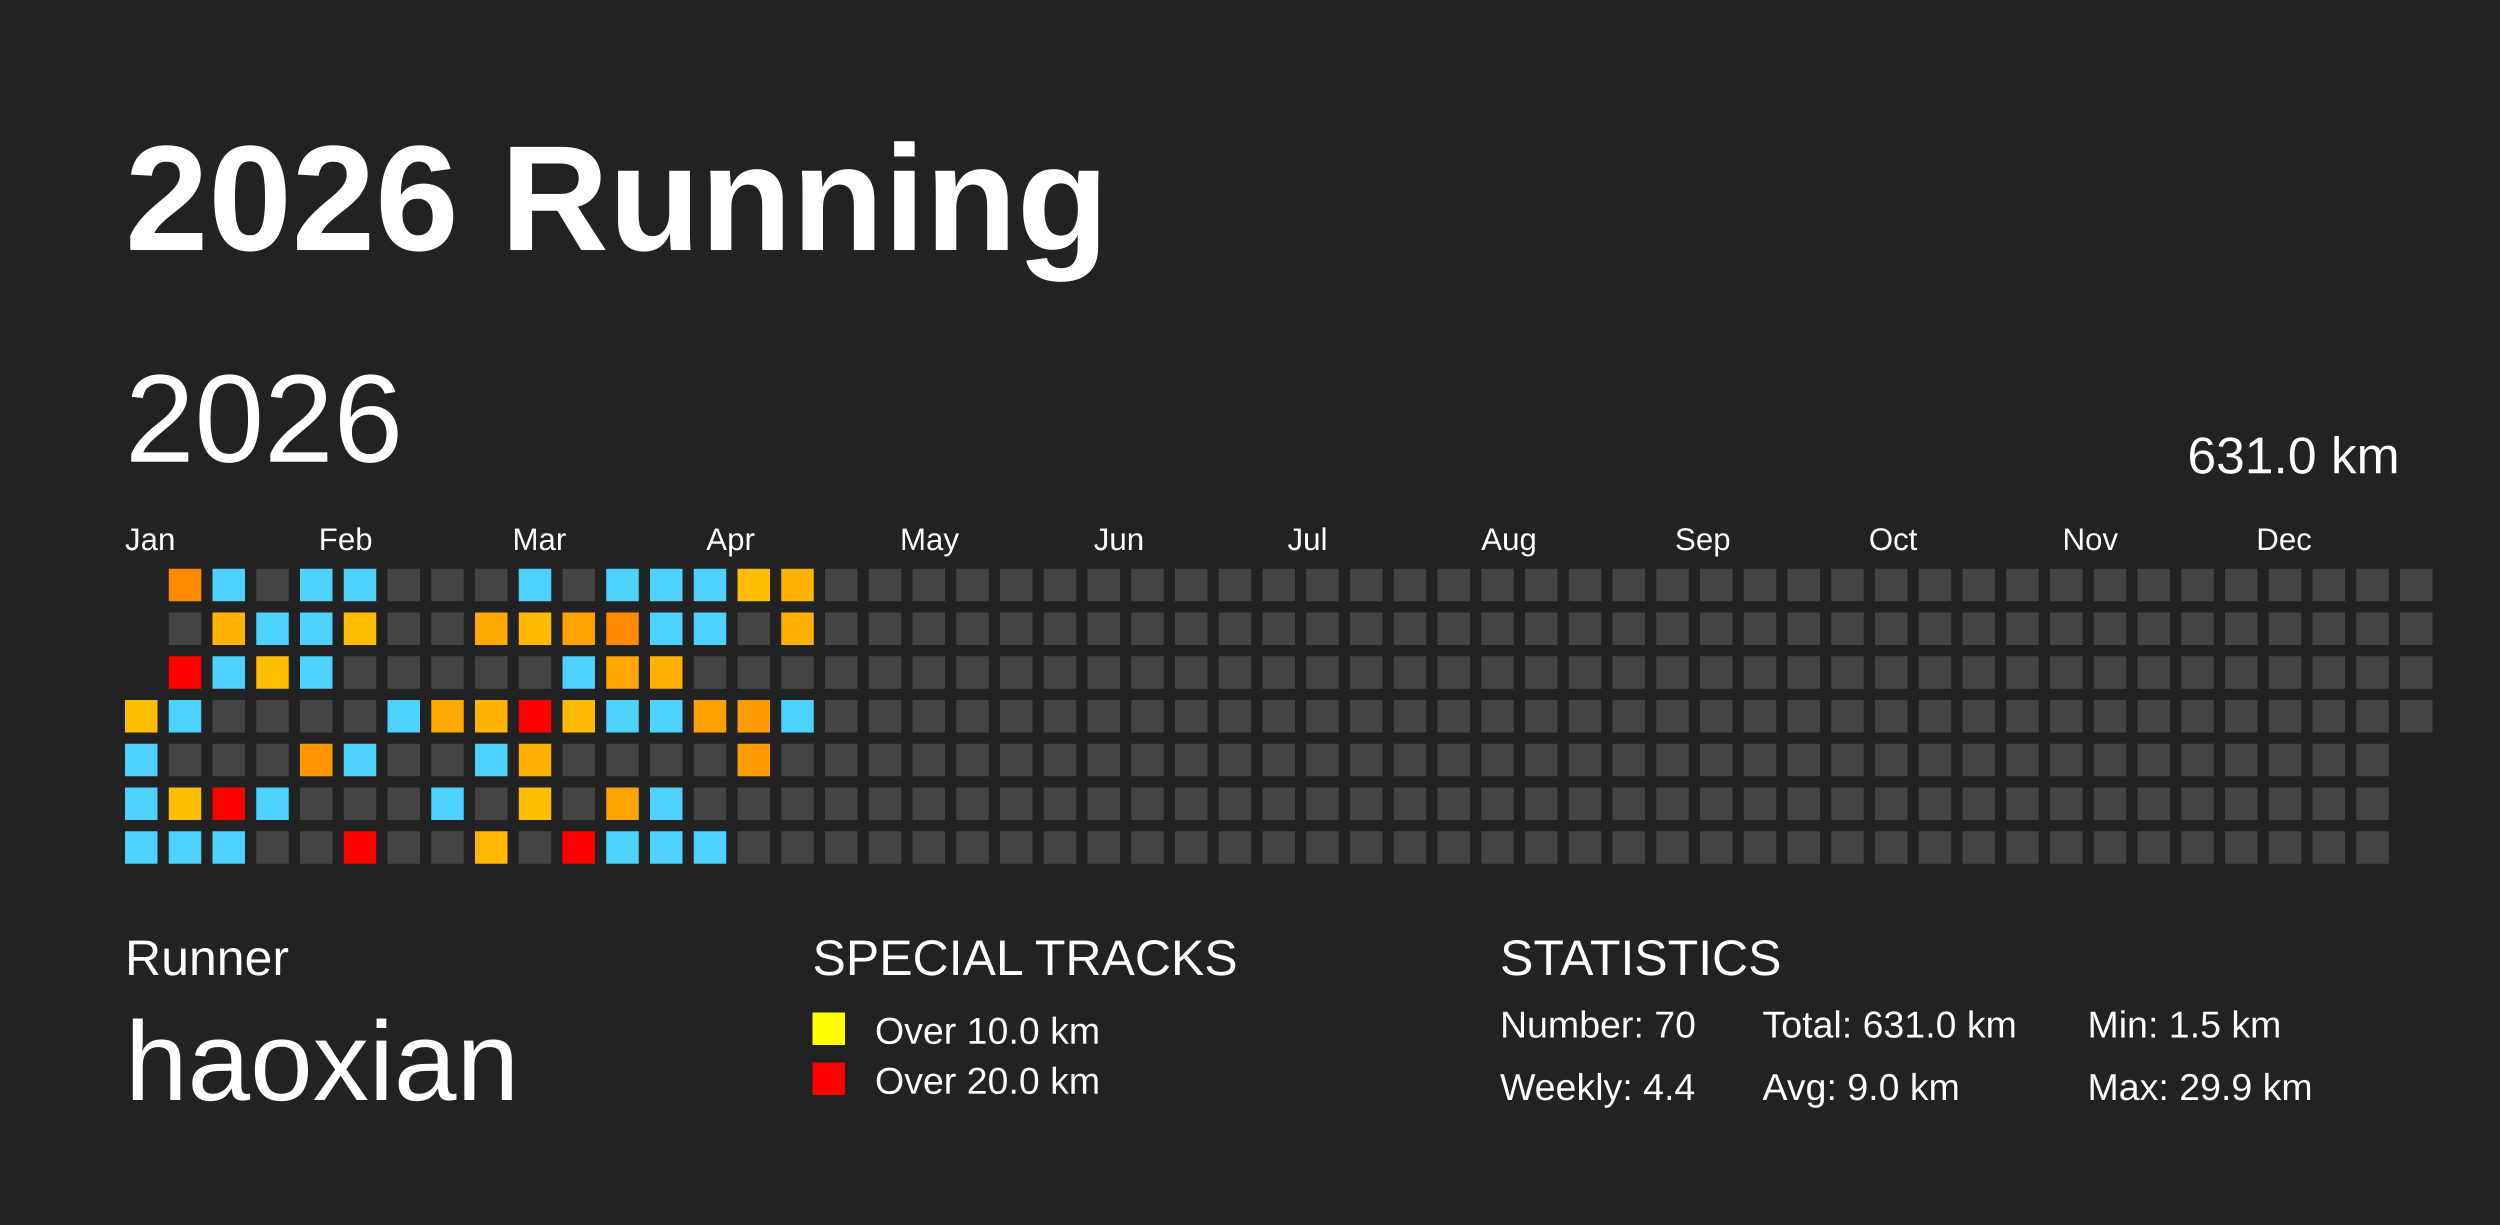
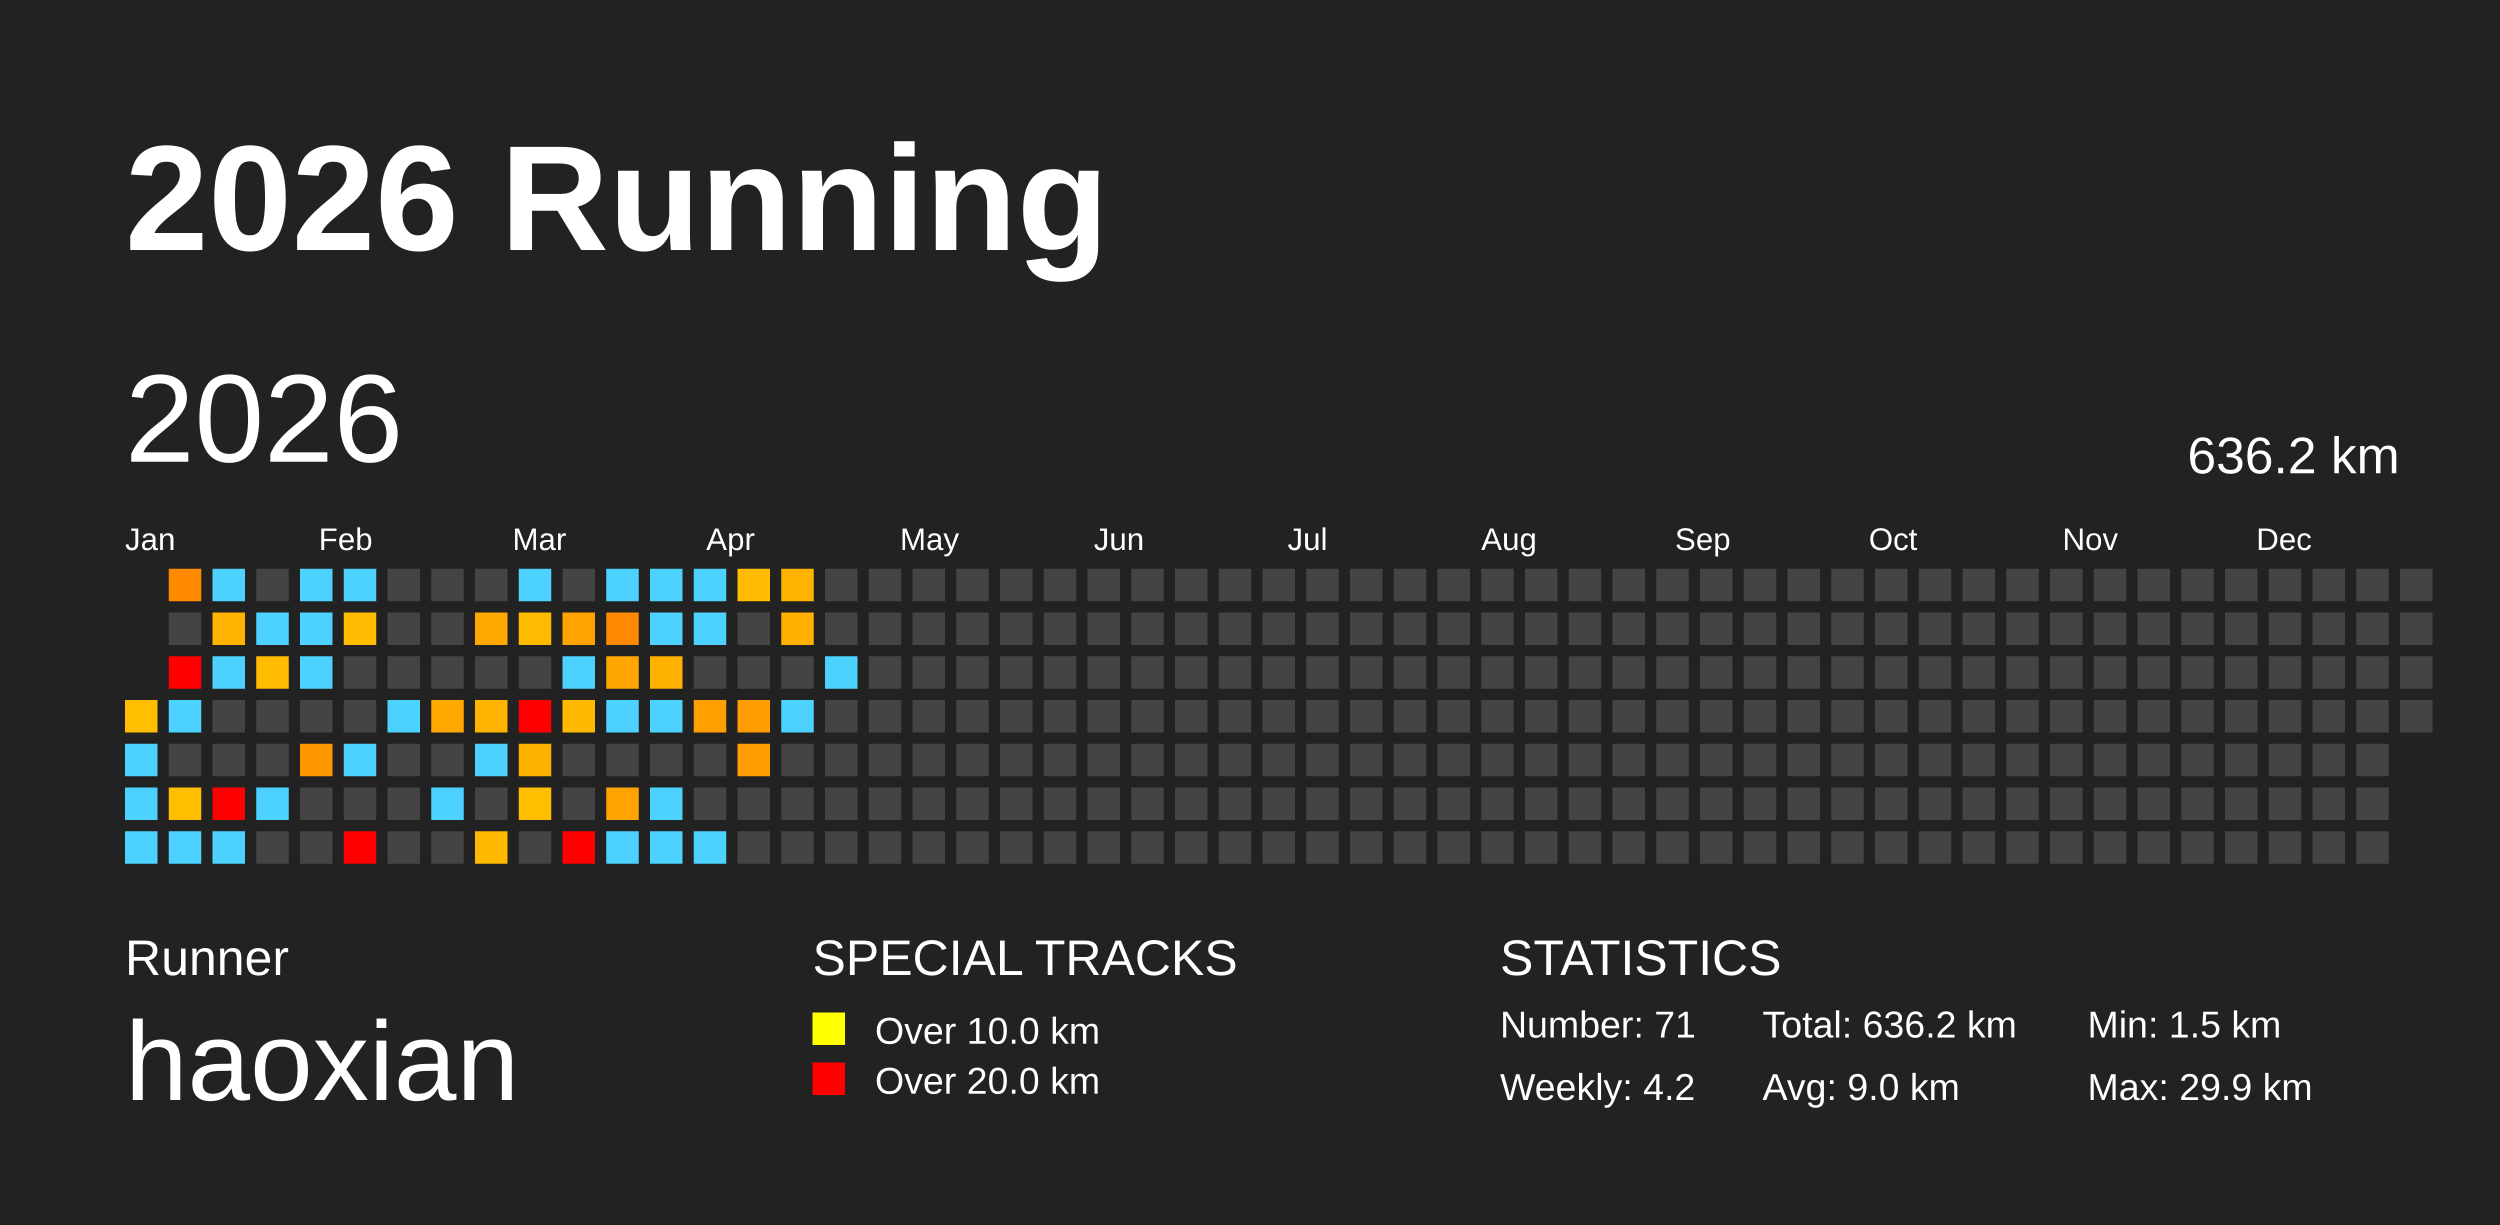
<svg xmlns="http://www.w3.org/2000/svg" baseProfile="full" height="98mm" version="1.1" viewBox="0,0,200,98" width="200mm">
  <defs />
  <rect fill="#222222" height="98" width="200" x="0" y="0" />
  <text fill="#FFFFFF" style="font-size:12px; font-family:Arial; font-weight:bold;" x="10" y="20">2026 Running</text>
  <text fill="#FFFFFF" style="font-size:4px; font-family:Arial" x="10" y="78">Runner</text>
  <text fill="#FFFFFF" style="font-size:9px; font-family:Arial" x="10" y="88">haoxian</text>
  <text fill="#FFFFFF" style="font-size:4px; font-family:Arial" x="65" y="78">SPECIAL TRACKS</text>
  <rect fill="yellow" height="2.6" width="2.6" x="65" y="81" />
  <text fill="#FFFFFF" style="font-size:3px; font-family:Arial" x="70" y="83.5">Over 10.0 km</text>
  <rect fill="red" height="2.6" width="2.6" x="65" y="85" />
  <text fill="#FFFFFF" style="font-size:3px; font-family:Arial" x="70" y="87.5">Over 20.0 km</text>
  <text fill="#FFFFFF" style="font-size:4px; font-family:Arial" x="120" y="78">STATISTICS</text>
-   <text fill="#FFFFFF" style="font-size:3px; font-family:Arial" x="120" y="83">Number: 70</text>
-   <text fill="#FFFFFF" style="font-size:3px; font-family:Arial" x="120" y="88">Weekly: 4.4</text>
-   <text fill="#FFFFFF" style="font-size:3px; font-family:Arial" x="141" y="83">Total: 631.0 km</text>
+   <text fill="#FFFFFF" style="font-size:3px; font-family:Arial" x="120" y="83">Number: 71</text>
+   <text fill="#FFFFFF" style="font-size:3px; font-family:Arial" x="120" y="88">Weekly: 4.2</text>
+   <text fill="#FFFFFF" style="font-size:3px; font-family:Arial" x="141" y="83">Total: 636.2 km</text>
  <text fill="#FFFFFF" style="font-size:3px; font-family:Arial" x="141" y="88">Avg: 9.0 km</text>
  <text fill="#FFFFFF" style="font-size:3px; font-family:Arial" x="167" y="83">Min: 1.5 km</text>
  <text fill="#FFFFFF" style="font-size:3px; font-family:Arial" x="167" y="88">Max: 29.9 km</text>
  <text dominant-baseline="hanging" fill="#FFFFFF" style="font-size:10.0px; font-family:Arial;" x="10" y="30">2026</text>
-   <text dominant-baseline="hanging" fill="#FFFFFF" style="font-size:4.125px; font-family:Arial;" x="175" y="35">631.0 km</text>
+   <text dominant-baseline="hanging" fill="#FFFFFF" style="font-size:4.125px; font-family:Arial;" x="175" y="35">636.2 km</text>
  <text fill="#FFFFFF" style="font-size:2.5px; font-family:Arial" x="10.0" y="44">Jan</text>
  <text fill="#FFFFFF" style="font-size:2.5px; font-family:Arial" x="25.5" y="44">Feb</text>
  <text fill="#FFFFFF" style="font-size:2.5px; font-family:Arial" x="41.0" y="44">Mar</text>
  <text fill="#FFFFFF" style="font-size:2.5px; font-family:Arial" x="56.5" y="44">Apr</text>
  <text fill="#FFFFFF" style="font-size:2.5px; font-family:Arial" x="72.0" y="44">May</text>
  <text fill="#FFFFFF" style="font-size:2.5px; font-family:Arial" x="87.5" y="44">Jun</text>
  <text fill="#FFFFFF" style="font-size:2.5px; font-family:Arial" x="103.0" y="44">Jul</text>
  <text fill="#FFFFFF" style="font-size:2.5px; font-family:Arial" x="118.5" y="44">Aug</text>
  <text fill="#FFFFFF" style="font-size:2.5px; font-family:Arial" x="134.0" y="44">Sep</text>
  <text fill="#FFFFFF" style="font-size:2.5px; font-family:Arial" x="149.5" y="44">Oct</text>
  <text fill="#FFFFFF" style="font-size:2.5px; font-family:Arial" x="165.0" y="44">Nov</text>
  <text fill="#FFFFFF" style="font-size:2.5px; font-family:Arial" x="180.5" y="44">Dec</text>
  <rect fill="#ffbe00" height="2.6" width="2.6" x="10.0" y="56.0" />
  <rect fill="#4dd2ff" height="2.6" width="2.6" x="10.0" y="59.5" />
  <rect fill="#4dd2ff" height="2.6" width="2.6" x="10.0" y="63.0" />
  <rect fill="#4dd2ff" height="2.6" width="2.6" x="10.0" y="66.5" />
  <rect fill="#ff8a00" height="2.6" width="2.6" x="13.5" y="45.5" />
  <rect fill="#444444" height="2.6" width="2.6" x="13.5" y="49.0" />
  <rect fill="red" height="2.6" width="2.6" x="13.5" y="52.5" />
  <rect fill="#4dd2ff" height="2.6" width="2.6" x="13.5" y="56.0" />
  <rect fill="#444444" height="2.6" width="2.6" x="13.5" y="59.5" />
  <rect fill="#ffbe00" height="2.6" width="2.6" x="13.5" y="63.0" />
  <rect fill="#4dd2ff" height="2.6" width="2.6" x="13.5" y="66.5" />
  <rect fill="#4dd2ff" height="2.6" width="2.6" x="17.0" y="45.5" />
  <rect fill="#ffb400" height="2.6" width="2.6" x="17.0" y="49.0" />
  <rect fill="#4dd2ff" height="2.6" width="2.6" x="17.0" y="52.5" />
  <rect fill="#444444" height="2.6" width="2.6" x="17.0" y="56.0" />
  <rect fill="#444444" height="2.6" width="2.6" x="17.0" y="59.5" />
  <rect fill="red" height="2.6" width="2.6" x="17.0" y="63.0" />
  <rect fill="#4dd2ff" height="2.6" width="2.6" x="17.0" y="66.5" />
  <rect fill="#444444" height="2.6" width="2.6" x="20.5" y="45.5" />
  <rect fill="#4dd2ff" height="2.6" width="2.6" x="20.5" y="49.0" />
  <rect fill="#ffbc00" height="2.6" width="2.6" x="20.5" y="52.5" />
  <rect fill="#444444" height="2.6" width="2.6" x="20.5" y="56.0" />
  <rect fill="#444444" height="2.6" width="2.6" x="20.5" y="59.5" />
  <rect fill="#4dd2ff" height="2.6" width="2.6" x="20.5" y="63.0" />
  <rect fill="#444444" height="2.6" width="2.6" x="20.5" y="66.5" />
  <rect fill="#4dd2ff" height="2.6" width="2.6" x="24.0" y="45.5" />
  <rect fill="#4dd2ff" height="2.6" width="2.6" x="24.0" y="49.0" />
  <rect fill="#4dd2ff" height="2.6" width="2.6" x="24.0" y="52.5" />
  <rect fill="#444444" height="2.6" width="2.6" x="24.0" y="56.0" />
  <rect fill="#ff9700" height="2.6" width="2.6" x="24.0" y="59.5" />
  <rect fill="#444444" height="2.6" width="2.6" x="24.0" y="63.0" />
  <rect fill="#444444" height="2.6" width="2.6" x="24.0" y="66.5" />
  <rect fill="#4dd2ff" height="2.6" width="2.6" x="27.5" y="45.5" />
  <rect fill="#ffbc00" height="2.6" width="2.6" x="27.5" y="49.0" />
  <rect fill="#444444" height="2.6" width="2.6" x="27.5" y="52.5" />
  <rect fill="#444444" height="2.6" width="2.6" x="27.5" y="56.0" />
  <rect fill="#4dd2ff" height="2.6" width="2.6" x="27.5" y="59.5" />
  <rect fill="#444444" height="2.6" width="2.6" x="27.5" y="63.0" />
  <rect fill="red" height="2.6" width="2.6" x="27.5" y="66.5" />
  <rect fill="#444444" height="2.6" width="2.6" x="31.0" y="45.5" />
  <rect fill="#444444" height="2.6" width="2.6" x="31.0" y="49.0" />
  <rect fill="#444444" height="2.6" width="2.6" x="31.0" y="52.5" />
  <rect fill="#4dd2ff" height="2.6" width="2.6" x="31.0" y="56.0" />
  <rect fill="#444444" height="2.6" width="2.6" x="31.0" y="59.5" />
  <rect fill="#444444" height="2.6" width="2.6" x="31.0" y="63.0" />
  <rect fill="#444444" height="2.6" width="2.6" x="31.0" y="66.5" />
  <rect fill="#444444" height="2.6" width="2.6" x="34.5" y="45.5" />
  <rect fill="#444444" height="2.6" width="2.6" x="34.5" y="49.0" />
  <rect fill="#444444" height="2.6" width="2.6" x="34.5" y="52.5" />
  <rect fill="#ffa800" height="2.6" width="2.6" x="34.5" y="56.0" />
  <rect fill="#444444" height="2.6" width="2.6" x="34.5" y="59.5" />
  <rect fill="#4dd2ff" height="2.6" width="2.6" x="34.5" y="63.0" />
  <rect fill="#444444" height="2.6" width="2.6" x="34.5" y="66.5" />
  <rect fill="#444444" height="2.6" width="2.6" x="38.0" y="45.5" />
  <rect fill="#ffa900" height="2.6" width="2.6" x="38.0" y="49.0" />
  <rect fill="#444444" height="2.6" width="2.6" x="38.0" y="52.5" />
  <rect fill="#ffb500" height="2.6" width="2.6" x="38.0" y="56.0" />
  <rect fill="#4dd2ff" height="2.6" width="2.6" x="38.0" y="59.5" />
  <rect fill="#444444" height="2.6" width="2.6" x="38.0" y="63.0" />
  <rect fill="#ffb900" height="2.6" width="2.6" x="38.0" y="66.5" />
  <rect fill="#4dd2ff" height="2.6" width="2.6" x="41.5" y="45.5" />
  <rect fill="#ffbb00" height="2.6" width="2.6" x="41.5" y="49.0" />
  <rect fill="#444444" height="2.6" width="2.6" x="41.5" y="52.5" />
  <rect fill="red" height="2.6" width="2.6" x="41.5" y="56.0" />
  <rect fill="#ffb100" height="2.6" width="2.6" x="41.5" y="59.5" />
  <rect fill="#ffbe00" height="2.6" width="2.6" x="41.5" y="63.0" />
  <rect fill="#444444" height="2.6" width="2.6" x="41.5" y="66.5" />
  <rect fill="#444444" height="2.6" width="2.6" x="45.0" y="45.5" />
  <rect fill="#ffa300" height="2.6" width="2.6" x="45.0" y="49.0" />
  <rect fill="#4dd2ff" height="2.6" width="2.6" x="45.0" y="52.5" />
  <rect fill="#ffb900" height="2.6" width="2.6" x="45.0" y="56.0" />
  <rect fill="#444444" height="2.6" width="2.6" x="45.0" y="59.5" />
  <rect fill="#444444" height="2.6" width="2.6" x="45.0" y="63.0" />
  <rect fill="red" height="2.6" width="2.6" x="45.0" y="66.5" />
  <rect fill="#4dd2ff" height="2.6" width="2.6" x="48.5" y="45.5" />
  <rect fill="#ff8900" height="2.6" width="2.6" x="48.5" y="49.0" />
  <rect fill="#ffa700" height="2.6" width="2.6" x="48.5" y="52.5" />
  <rect fill="#4dd2ff" height="2.6" width="2.6" x="48.5" y="56.0" />
  <rect fill="#444444" height="2.6" width="2.6" x="48.5" y="59.5" />
  <rect fill="#ffa300" height="2.6" width="2.6" x="48.5" y="63.0" />
  <rect fill="#4dd2ff" height="2.6" width="2.6" x="48.5" y="66.5" />
  <rect fill="#4dd2ff" height="2.6" width="2.6" x="52.0" y="45.5" />
  <rect fill="#4dd2ff" height="2.6" width="2.6" x="52.0" y="49.0" />
  <rect fill="#ffb100" height="2.6" width="2.6" x="52.0" y="52.5" />
  <rect fill="#4dd2ff" height="2.6" width="2.6" x="52.0" y="56.0" />
  <rect fill="#444444" height="2.6" width="2.6" x="52.0" y="59.5" />
  <rect fill="#4dd2ff" height="2.6" width="2.6" x="52.0" y="63.0" />
  <rect fill="#4dd2ff" height="2.6" width="2.6" x="52.0" y="66.5" />
  <rect fill="#4dd2ff" height="2.6" width="2.6" x="55.5" y="45.5" />
  <rect fill="#4dd2ff" height="2.6" width="2.6" x="55.5" y="49.0" />
  <rect fill="#444444" height="2.6" width="2.6" x="55.5" y="52.5" />
  <rect fill="#ff9f00" height="2.6" width="2.6" x="55.5" y="56.0" />
  <rect fill="#444444" height="2.6" width="2.6" x="55.5" y="59.5" />
  <rect fill="#444444" height="2.6" width="2.6" x="55.5" y="63.0" />
  <rect fill="#4dd2ff" height="2.6" width="2.6" x="55.5" y="66.5" />
  <rect fill="#ffbc00" height="2.6" width="2.6" x="59.0" y="45.5" />
  <rect fill="#444444" height="2.6" width="2.6" x="59.0" y="49.0" />
  <rect fill="#444444" height="2.6" width="2.6" x="59.0" y="52.5" />
  <rect fill="#ff9c00" height="2.6" width="2.6" x="59.0" y="56.0" />
  <rect fill="#ff9c00" height="2.6" width="2.6" x="59.0" y="59.5" />
  <rect fill="#444444" height="2.6" width="2.6" x="59.0" y="63.0" />
  <rect fill="#444444" height="2.6" width="2.6" x="59.0" y="66.5" />
  <rect fill="#ffb300" height="2.6" width="2.6" x="62.5" y="45.5" />
  <rect fill="#ffb000" height="2.6" width="2.6" x="62.5" y="49.0" />
  <rect fill="#444444" height="2.6" width="2.6" x="62.5" y="52.5" />
  <rect fill="#4dd2ff" height="2.6" width="2.6" x="62.5" y="56.0" />
  <rect fill="#444444" height="2.6" width="2.6" x="62.5" y="59.5" />
  <rect fill="#444444" height="2.6" width="2.6" x="62.5" y="63.0" />
  <rect fill="#444444" height="2.6" width="2.6" x="62.5" y="66.5" />
  <rect fill="#444444" height="2.6" width="2.6" x="66.0" y="45.5" />
  <rect fill="#444444" height="2.6" width="2.6" x="66.0" y="49.0" />
-   <rect fill="#444444" height="2.6" width="2.6" x="66.0" y="52.5" />
+   <rect fill="#4dd2ff" height="2.6" width="2.6" x="66.0" y="52.5" />
  <rect fill="#444444" height="2.6" width="2.6" x="66.0" y="56.0" />
  <rect fill="#444444" height="2.6" width="2.6" x="66.0" y="59.5" />
  <rect fill="#444444" height="2.6" width="2.6" x="66.0" y="63.0" />
  <rect fill="#444444" height="2.6" width="2.6" x="66.0" y="66.5" />
  <rect fill="#444444" height="2.6" width="2.6" x="69.5" y="45.5" />
  <rect fill="#444444" height="2.6" width="2.6" x="69.5" y="49.0" />
  <rect fill="#444444" height="2.6" width="2.6" x="69.5" y="52.5" />
  <rect fill="#444444" height="2.6" width="2.6" x="69.5" y="56.0" />
  <rect fill="#444444" height="2.6" width="2.6" x="69.5" y="59.5" />
  <rect fill="#444444" height="2.6" width="2.6" x="69.5" y="63.0" />
  <rect fill="#444444" height="2.6" width="2.6" x="69.5" y="66.5" />
  <rect fill="#444444" height="2.6" width="2.6" x="73.0" y="45.5" />
  <rect fill="#444444" height="2.6" width="2.6" x="73.0" y="49.0" />
  <rect fill="#444444" height="2.6" width="2.6" x="73.0" y="52.5" />
  <rect fill="#444444" height="2.6" width="2.6" x="73.0" y="56.0" />
  <rect fill="#444444" height="2.6" width="2.6" x="73.0" y="59.5" />
  <rect fill="#444444" height="2.6" width="2.6" x="73.0" y="63.0" />
  <rect fill="#444444" height="2.6" width="2.6" x="73.0" y="66.5" />
  <rect fill="#444444" height="2.6" width="2.6" x="76.5" y="45.5" />
  <rect fill="#444444" height="2.6" width="2.6" x="76.5" y="49.0" />
  <rect fill="#444444" height="2.6" width="2.6" x="76.5" y="52.5" />
  <rect fill="#444444" height="2.6" width="2.6" x="76.5" y="56.0" />
  <rect fill="#444444" height="2.6" width="2.6" x="76.5" y="59.5" />
  <rect fill="#444444" height="2.6" width="2.6" x="76.5" y="63.0" />
  <rect fill="#444444" height="2.6" width="2.6" x="76.5" y="66.5" />
  <rect fill="#444444" height="2.6" width="2.6" x="80.0" y="45.5" />
  <rect fill="#444444" height="2.6" width="2.6" x="80.0" y="49.0" />
  <rect fill="#444444" height="2.6" width="2.6" x="80.0" y="52.5" />
  <rect fill="#444444" height="2.6" width="2.6" x="80.0" y="56.0" />
  <rect fill="#444444" height="2.6" width="2.6" x="80.0" y="59.5" />
  <rect fill="#444444" height="2.6" width="2.6" x="80.0" y="63.0" />
  <rect fill="#444444" height="2.6" width="2.6" x="80.0" y="66.5" />
  <rect fill="#444444" height="2.6" width="2.6" x="83.5" y="45.5" />
  <rect fill="#444444" height="2.6" width="2.6" x="83.5" y="49.0" />
  <rect fill="#444444" height="2.6" width="2.6" x="83.5" y="52.5" />
  <rect fill="#444444" height="2.6" width="2.6" x="83.5" y="56.0" />
  <rect fill="#444444" height="2.6" width="2.6" x="83.5" y="59.5" />
  <rect fill="#444444" height="2.6" width="2.6" x="83.5" y="63.0" />
  <rect fill="#444444" height="2.6" width="2.6" x="83.5" y="66.5" />
  <rect fill="#444444" height="2.6" width="2.6" x="87.0" y="45.5" />
  <rect fill="#444444" height="2.6" width="2.6" x="87.0" y="49.0" />
  <rect fill="#444444" height="2.6" width="2.6" x="87.0" y="52.5" />
  <rect fill="#444444" height="2.6" width="2.6" x="87.0" y="56.0" />
  <rect fill="#444444" height="2.6" width="2.6" x="87.0" y="59.5" />
  <rect fill="#444444" height="2.6" width="2.6" x="87.0" y="63.0" />
  <rect fill="#444444" height="2.6" width="2.6" x="87.0" y="66.5" />
  <rect fill="#444444" height="2.6" width="2.6" x="90.5" y="45.5" />
  <rect fill="#444444" height="2.6" width="2.6" x="90.5" y="49.0" />
  <rect fill="#444444" height="2.6" width="2.6" x="90.5" y="52.5" />
  <rect fill="#444444" height="2.6" width="2.6" x="90.5" y="56.0" />
  <rect fill="#444444" height="2.6" width="2.6" x="90.5" y="59.5" />
  <rect fill="#444444" height="2.6" width="2.6" x="90.5" y="63.0" />
  <rect fill="#444444" height="2.6" width="2.6" x="90.5" y="66.5" />
  <rect fill="#444444" height="2.6" width="2.6" x="94.0" y="45.5" />
  <rect fill="#444444" height="2.6" width="2.6" x="94.0" y="49.0" />
  <rect fill="#444444" height="2.6" width="2.6" x="94.0" y="52.5" />
  <rect fill="#444444" height="2.6" width="2.6" x="94.0" y="56.0" />
  <rect fill="#444444" height="2.6" width="2.6" x="94.0" y="59.5" />
  <rect fill="#444444" height="2.6" width="2.6" x="94.0" y="63.0" />
  <rect fill="#444444" height="2.6" width="2.6" x="94.0" y="66.5" />
  <rect fill="#444444" height="2.6" width="2.6" x="97.5" y="45.5" />
  <rect fill="#444444" height="2.6" width="2.6" x="97.5" y="49.0" />
  <rect fill="#444444" height="2.6" width="2.6" x="97.5" y="52.5" />
  <rect fill="#444444" height="2.6" width="2.6" x="97.5" y="56.0" />
  <rect fill="#444444" height="2.6" width="2.6" x="97.5" y="59.5" />
  <rect fill="#444444" height="2.6" width="2.6" x="97.5" y="63.0" />
  <rect fill="#444444" height="2.6" width="2.6" x="97.5" y="66.5" />
  <rect fill="#444444" height="2.6" width="2.6" x="101.0" y="45.5" />
  <rect fill="#444444" height="2.6" width="2.6" x="101.0" y="49.0" />
  <rect fill="#444444" height="2.6" width="2.6" x="101.0" y="52.5" />
  <rect fill="#444444" height="2.6" width="2.6" x="101.0" y="56.0" />
  <rect fill="#444444" height="2.6" width="2.6" x="101.0" y="59.5" />
  <rect fill="#444444" height="2.6" width="2.6" x="101.0" y="63.0" />
  <rect fill="#444444" height="2.6" width="2.6" x="101.0" y="66.5" />
  <rect fill="#444444" height="2.6" width="2.6" x="104.5" y="45.5" />
  <rect fill="#444444" height="2.6" width="2.6" x="104.5" y="49.0" />
  <rect fill="#444444" height="2.6" width="2.6" x="104.5" y="52.5" />
  <rect fill="#444444" height="2.6" width="2.6" x="104.5" y="56.0" />
  <rect fill="#444444" height="2.6" width="2.6" x="104.5" y="59.5" />
  <rect fill="#444444" height="2.6" width="2.6" x="104.5" y="63.0" />
  <rect fill="#444444" height="2.6" width="2.6" x="104.5" y="66.5" />
  <rect fill="#444444" height="2.6" width="2.6" x="108.0" y="45.5" />
  <rect fill="#444444" height="2.6" width="2.6" x="108.0" y="49.0" />
  <rect fill="#444444" height="2.6" width="2.6" x="108.0" y="52.5" />
  <rect fill="#444444" height="2.6" width="2.6" x="108.0" y="56.0" />
  <rect fill="#444444" height="2.6" width="2.6" x="108.0" y="59.5" />
  <rect fill="#444444" height="2.6" width="2.6" x="108.0" y="63.0" />
  <rect fill="#444444" height="2.6" width="2.6" x="108.0" y="66.5" />
  <rect fill="#444444" height="2.6" width="2.6" x="111.5" y="45.5" />
  <rect fill="#444444" height="2.6" width="2.6" x="111.5" y="49.0" />
  <rect fill="#444444" height="2.6" width="2.6" x="111.5" y="52.5" />
  <rect fill="#444444" height="2.6" width="2.6" x="111.5" y="56.0" />
  <rect fill="#444444" height="2.6" width="2.6" x="111.5" y="59.5" />
  <rect fill="#444444" height="2.6" width="2.6" x="111.5" y="63.0" />
  <rect fill="#444444" height="2.6" width="2.6" x="111.5" y="66.5" />
  <rect fill="#444444" height="2.6" width="2.6" x="115.0" y="45.5" />
  <rect fill="#444444" height="2.6" width="2.6" x="115.0" y="49.0" />
  <rect fill="#444444" height="2.6" width="2.6" x="115.0" y="52.5" />
  <rect fill="#444444" height="2.6" width="2.6" x="115.0" y="56.0" />
  <rect fill="#444444" height="2.6" width="2.6" x="115.0" y="59.5" />
  <rect fill="#444444" height="2.6" width="2.6" x="115.0" y="63.0" />
  <rect fill="#444444" height="2.6" width="2.6" x="115.0" y="66.5" />
  <rect fill="#444444" height="2.6" width="2.6" x="118.5" y="45.5" />
  <rect fill="#444444" height="2.6" width="2.6" x="118.5" y="49.0" />
  <rect fill="#444444" height="2.6" width="2.6" x="118.5" y="52.5" />
  <rect fill="#444444" height="2.6" width="2.6" x="118.5" y="56.0" />
  <rect fill="#444444" height="2.6" width="2.6" x="118.5" y="59.5" />
  <rect fill="#444444" height="2.6" width="2.6" x="118.5" y="63.0" />
  <rect fill="#444444" height="2.6" width="2.6" x="118.5" y="66.5" />
  <rect fill="#444444" height="2.6" width="2.6" x="122.0" y="45.5" />
  <rect fill="#444444" height="2.6" width="2.6" x="122.0" y="49.0" />
  <rect fill="#444444" height="2.6" width="2.6" x="122.0" y="52.5" />
  <rect fill="#444444" height="2.6" width="2.6" x="122.0" y="56.0" />
  <rect fill="#444444" height="2.6" width="2.6" x="122.0" y="59.5" />
  <rect fill="#444444" height="2.6" width="2.6" x="122.0" y="63.0" />
  <rect fill="#444444" height="2.6" width="2.6" x="122.0" y="66.5" />
  <rect fill="#444444" height="2.6" width="2.6" x="125.5" y="45.5" />
  <rect fill="#444444" height="2.6" width="2.6" x="125.5" y="49.0" />
  <rect fill="#444444" height="2.6" width="2.6" x="125.5" y="52.5" />
  <rect fill="#444444" height="2.6" width="2.6" x="125.5" y="56.0" />
  <rect fill="#444444" height="2.6" width="2.6" x="125.5" y="59.5" />
  <rect fill="#444444" height="2.6" width="2.6" x="125.5" y="63.0" />
  <rect fill="#444444" height="2.6" width="2.6" x="125.5" y="66.5" />
  <rect fill="#444444" height="2.6" width="2.6" x="129.0" y="45.5" />
  <rect fill="#444444" height="2.6" width="2.6" x="129.0" y="49.0" />
  <rect fill="#444444" height="2.6" width="2.6" x="129.0" y="52.5" />
  <rect fill="#444444" height="2.6" width="2.6" x="129.0" y="56.0" />
  <rect fill="#444444" height="2.6" width="2.6" x="129.0" y="59.5" />
  <rect fill="#444444" height="2.6" width="2.6" x="129.0" y="63.0" />
  <rect fill="#444444" height="2.6" width="2.6" x="129.0" y="66.5" />
  <rect fill="#444444" height="2.6" width="2.6" x="132.5" y="45.5" />
  <rect fill="#444444" height="2.6" width="2.6" x="132.5" y="49.0" />
  <rect fill="#444444" height="2.6" width="2.6" x="132.5" y="52.5" />
  <rect fill="#444444" height="2.6" width="2.6" x="132.5" y="56.0" />
  <rect fill="#444444" height="2.6" width="2.6" x="132.5" y="59.5" />
  <rect fill="#444444" height="2.6" width="2.6" x="132.5" y="63.0" />
  <rect fill="#444444" height="2.6" width="2.6" x="132.5" y="66.5" />
  <rect fill="#444444" height="2.6" width="2.6" x="136.0" y="45.5" />
  <rect fill="#444444" height="2.6" width="2.6" x="136.0" y="49.0" />
  <rect fill="#444444" height="2.6" width="2.6" x="136.0" y="52.5" />
  <rect fill="#444444" height="2.6" width="2.6" x="136.0" y="56.0" />
  <rect fill="#444444" height="2.6" width="2.6" x="136.0" y="59.5" />
  <rect fill="#444444" height="2.6" width="2.6" x="136.0" y="63.0" />
  <rect fill="#444444" height="2.6" width="2.6" x="136.0" y="66.5" />
  <rect fill="#444444" height="2.6" width="2.6" x="139.5" y="45.5" />
  <rect fill="#444444" height="2.6" width="2.6" x="139.5" y="49.0" />
  <rect fill="#444444" height="2.6" width="2.6" x="139.5" y="52.5" />
  <rect fill="#444444" height="2.6" width="2.6" x="139.5" y="56.0" />
  <rect fill="#444444" height="2.6" width="2.6" x="139.5" y="59.5" />
  <rect fill="#444444" height="2.6" width="2.6" x="139.5" y="63.0" />
  <rect fill="#444444" height="2.6" width="2.6" x="139.5" y="66.5" />
  <rect fill="#444444" height="2.6" width="2.6" x="143.0" y="45.5" />
  <rect fill="#444444" height="2.6" width="2.6" x="143.0" y="49.0" />
  <rect fill="#444444" height="2.6" width="2.6" x="143.0" y="52.5" />
  <rect fill="#444444" height="2.6" width="2.6" x="143.0" y="56.0" />
  <rect fill="#444444" height="2.6" width="2.6" x="143.0" y="59.5" />
  <rect fill="#444444" height="2.6" width="2.6" x="143.0" y="63.0" />
  <rect fill="#444444" height="2.6" width="2.6" x="143.0" y="66.5" />
  <rect fill="#444444" height="2.6" width="2.6" x="146.5" y="45.5" />
  <rect fill="#444444" height="2.6" width="2.6" x="146.5" y="49.0" />
  <rect fill="#444444" height="2.6" width="2.6" x="146.5" y="52.5" />
  <rect fill="#444444" height="2.6" width="2.6" x="146.5" y="56.0" />
  <rect fill="#444444" height="2.6" width="2.6" x="146.5" y="59.5" />
  <rect fill="#444444" height="2.6" width="2.6" x="146.5" y="63.0" />
  <rect fill="#444444" height="2.6" width="2.6" x="146.5" y="66.5" />
  <rect fill="#444444" height="2.6" width="2.6" x="150.0" y="45.5" />
  <rect fill="#444444" height="2.6" width="2.6" x="150.0" y="49.0" />
  <rect fill="#444444" height="2.6" width="2.6" x="150.0" y="52.5" />
  <rect fill="#444444" height="2.6" width="2.6" x="150.0" y="56.0" />
  <rect fill="#444444" height="2.6" width="2.6" x="150.0" y="59.5" />
  <rect fill="#444444" height="2.6" width="2.6" x="150.0" y="63.0" />
  <rect fill="#444444" height="2.6" width="2.6" x="150.0" y="66.5" />
  <rect fill="#444444" height="2.6" width="2.6" x="153.5" y="45.5" />
  <rect fill="#444444" height="2.6" width="2.6" x="153.5" y="49.0" />
  <rect fill="#444444" height="2.6" width="2.6" x="153.5" y="52.5" />
  <rect fill="#444444" height="2.6" width="2.6" x="153.5" y="56.0" />
  <rect fill="#444444" height="2.6" width="2.6" x="153.5" y="59.5" />
  <rect fill="#444444" height="2.6" width="2.6" x="153.5" y="63.0" />
  <rect fill="#444444" height="2.6" width="2.6" x="153.5" y="66.5" />
  <rect fill="#444444" height="2.6" width="2.6" x="157.0" y="45.5" />
  <rect fill="#444444" height="2.6" width="2.6" x="157.0" y="49.0" />
  <rect fill="#444444" height="2.6" width="2.6" x="157.0" y="52.5" />
  <rect fill="#444444" height="2.6" width="2.6" x="157.0" y="56.0" />
  <rect fill="#444444" height="2.6" width="2.6" x="157.0" y="59.5" />
  <rect fill="#444444" height="2.6" width="2.6" x="157.0" y="63.0" />
  <rect fill="#444444" height="2.6" width="2.6" x="157.0" y="66.5" />
  <rect fill="#444444" height="2.6" width="2.6" x="160.5" y="45.5" />
  <rect fill="#444444" height="2.6" width="2.6" x="160.5" y="49.0" />
  <rect fill="#444444" height="2.6" width="2.6" x="160.5" y="52.5" />
  <rect fill="#444444" height="2.6" width="2.6" x="160.5" y="56.0" />
  <rect fill="#444444" height="2.6" width="2.6" x="160.5" y="59.5" />
  <rect fill="#444444" height="2.6" width="2.6" x="160.5" y="63.0" />
  <rect fill="#444444" height="2.6" width="2.6" x="160.5" y="66.5" />
  <rect fill="#444444" height="2.6" width="2.6" x="164.0" y="45.5" />
  <rect fill="#444444" height="2.6" width="2.6" x="164.0" y="49.0" />
  <rect fill="#444444" height="2.6" width="2.6" x="164.0" y="52.5" />
  <rect fill="#444444" height="2.6" width="2.6" x="164.0" y="56.0" />
  <rect fill="#444444" height="2.6" width="2.6" x="164.0" y="59.5" />
  <rect fill="#444444" height="2.6" width="2.6" x="164.0" y="63.0" />
  <rect fill="#444444" height="2.6" width="2.6" x="164.0" y="66.5" />
  <rect fill="#444444" height="2.6" width="2.6" x="167.5" y="45.5" />
  <rect fill="#444444" height="2.6" width="2.6" x="167.5" y="49.0" />
  <rect fill="#444444" height="2.6" width="2.6" x="167.5" y="52.5" />
  <rect fill="#444444" height="2.6" width="2.6" x="167.5" y="56.0" />
  <rect fill="#444444" height="2.6" width="2.6" x="167.5" y="59.5" />
  <rect fill="#444444" height="2.6" width="2.6" x="167.5" y="63.0" />
  <rect fill="#444444" height="2.6" width="2.6" x="167.5" y="66.5" />
  <rect fill="#444444" height="2.6" width="2.6" x="171.0" y="45.5" />
  <rect fill="#444444" height="2.6" width="2.6" x="171.0" y="49.0" />
  <rect fill="#444444" height="2.6" width="2.6" x="171.0" y="52.5" />
  <rect fill="#444444" height="2.6" width="2.6" x="171.0" y="56.0" />
  <rect fill="#444444" height="2.6" width="2.6" x="171.0" y="59.5" />
  <rect fill="#444444" height="2.6" width="2.6" x="171.0" y="63.0" />
  <rect fill="#444444" height="2.6" width="2.6" x="171.0" y="66.5" />
  <rect fill="#444444" height="2.6" width="2.6" x="174.5" y="45.5" />
  <rect fill="#444444" height="2.6" width="2.6" x="174.5" y="49.0" />
  <rect fill="#444444" height="2.6" width="2.6" x="174.5" y="52.5" />
  <rect fill="#444444" height="2.6" width="2.6" x="174.5" y="56.0" />
  <rect fill="#444444" height="2.6" width="2.6" x="174.5" y="59.5" />
  <rect fill="#444444" height="2.6" width="2.6" x="174.5" y="63.0" />
  <rect fill="#444444" height="2.6" width="2.6" x="174.5" y="66.5" />
  <rect fill="#444444" height="2.6" width="2.6" x="178.0" y="45.5" />
  <rect fill="#444444" height="2.6" width="2.6" x="178.0" y="49.0" />
  <rect fill="#444444" height="2.6" width="2.6" x="178.0" y="52.5" />
  <rect fill="#444444" height="2.6" width="2.6" x="178.0" y="56.0" />
  <rect fill="#444444" height="2.6" width="2.6" x="178.0" y="59.5" />
  <rect fill="#444444" height="2.6" width="2.6" x="178.0" y="63.0" />
  <rect fill="#444444" height="2.6" width="2.6" x="178.0" y="66.5" />
  <rect fill="#444444" height="2.6" width="2.6" x="181.5" y="45.5" />
  <rect fill="#444444" height="2.6" width="2.6" x="181.5" y="49.0" />
  <rect fill="#444444" height="2.6" width="2.6" x="181.5" y="52.5" />
  <rect fill="#444444" height="2.6" width="2.6" x="181.5" y="56.0" />
  <rect fill="#444444" height="2.6" width="2.6" x="181.5" y="59.5" />
  <rect fill="#444444" height="2.6" width="2.6" x="181.5" y="63.0" />
  <rect fill="#444444" height="2.6" width="2.6" x="181.5" y="66.5" />
  <rect fill="#444444" height="2.6" width="2.6" x="185.0" y="45.5" />
  <rect fill="#444444" height="2.6" width="2.6" x="185.0" y="49.0" />
  <rect fill="#444444" height="2.6" width="2.6" x="185.0" y="52.5" />
  <rect fill="#444444" height="2.6" width="2.6" x="185.0" y="56.0" />
  <rect fill="#444444" height="2.6" width="2.6" x="185.0" y="59.5" />
  <rect fill="#444444" height="2.6" width="2.6" x="185.0" y="63.0" />
  <rect fill="#444444" height="2.6" width="2.6" x="185.0" y="66.5" />
  <rect fill="#444444" height="2.6" width="2.6" x="188.5" y="45.5" />
  <rect fill="#444444" height="2.6" width="2.6" x="188.5" y="49.0" />
  <rect fill="#444444" height="2.6" width="2.6" x="188.5" y="52.5" />
  <rect fill="#444444" height="2.6" width="2.6" x="188.5" y="56.0" />
  <rect fill="#444444" height="2.6" width="2.6" x="188.5" y="59.5" />
  <rect fill="#444444" height="2.6" width="2.6" x="188.5" y="63.0" />
  <rect fill="#444444" height="2.6" width="2.6" x="188.5" y="66.5" />
  <rect fill="#444444" height="2.6" width="2.6" x="192.0" y="45.5" />
  <rect fill="#444444" height="2.6" width="2.6" x="192.0" y="49.0" />
  <rect fill="#444444" height="2.6" width="2.6" x="192.0" y="52.5" />
  <rect fill="#444444" height="2.6" width="2.6" x="192.0" y="56.0" />
</svg>
